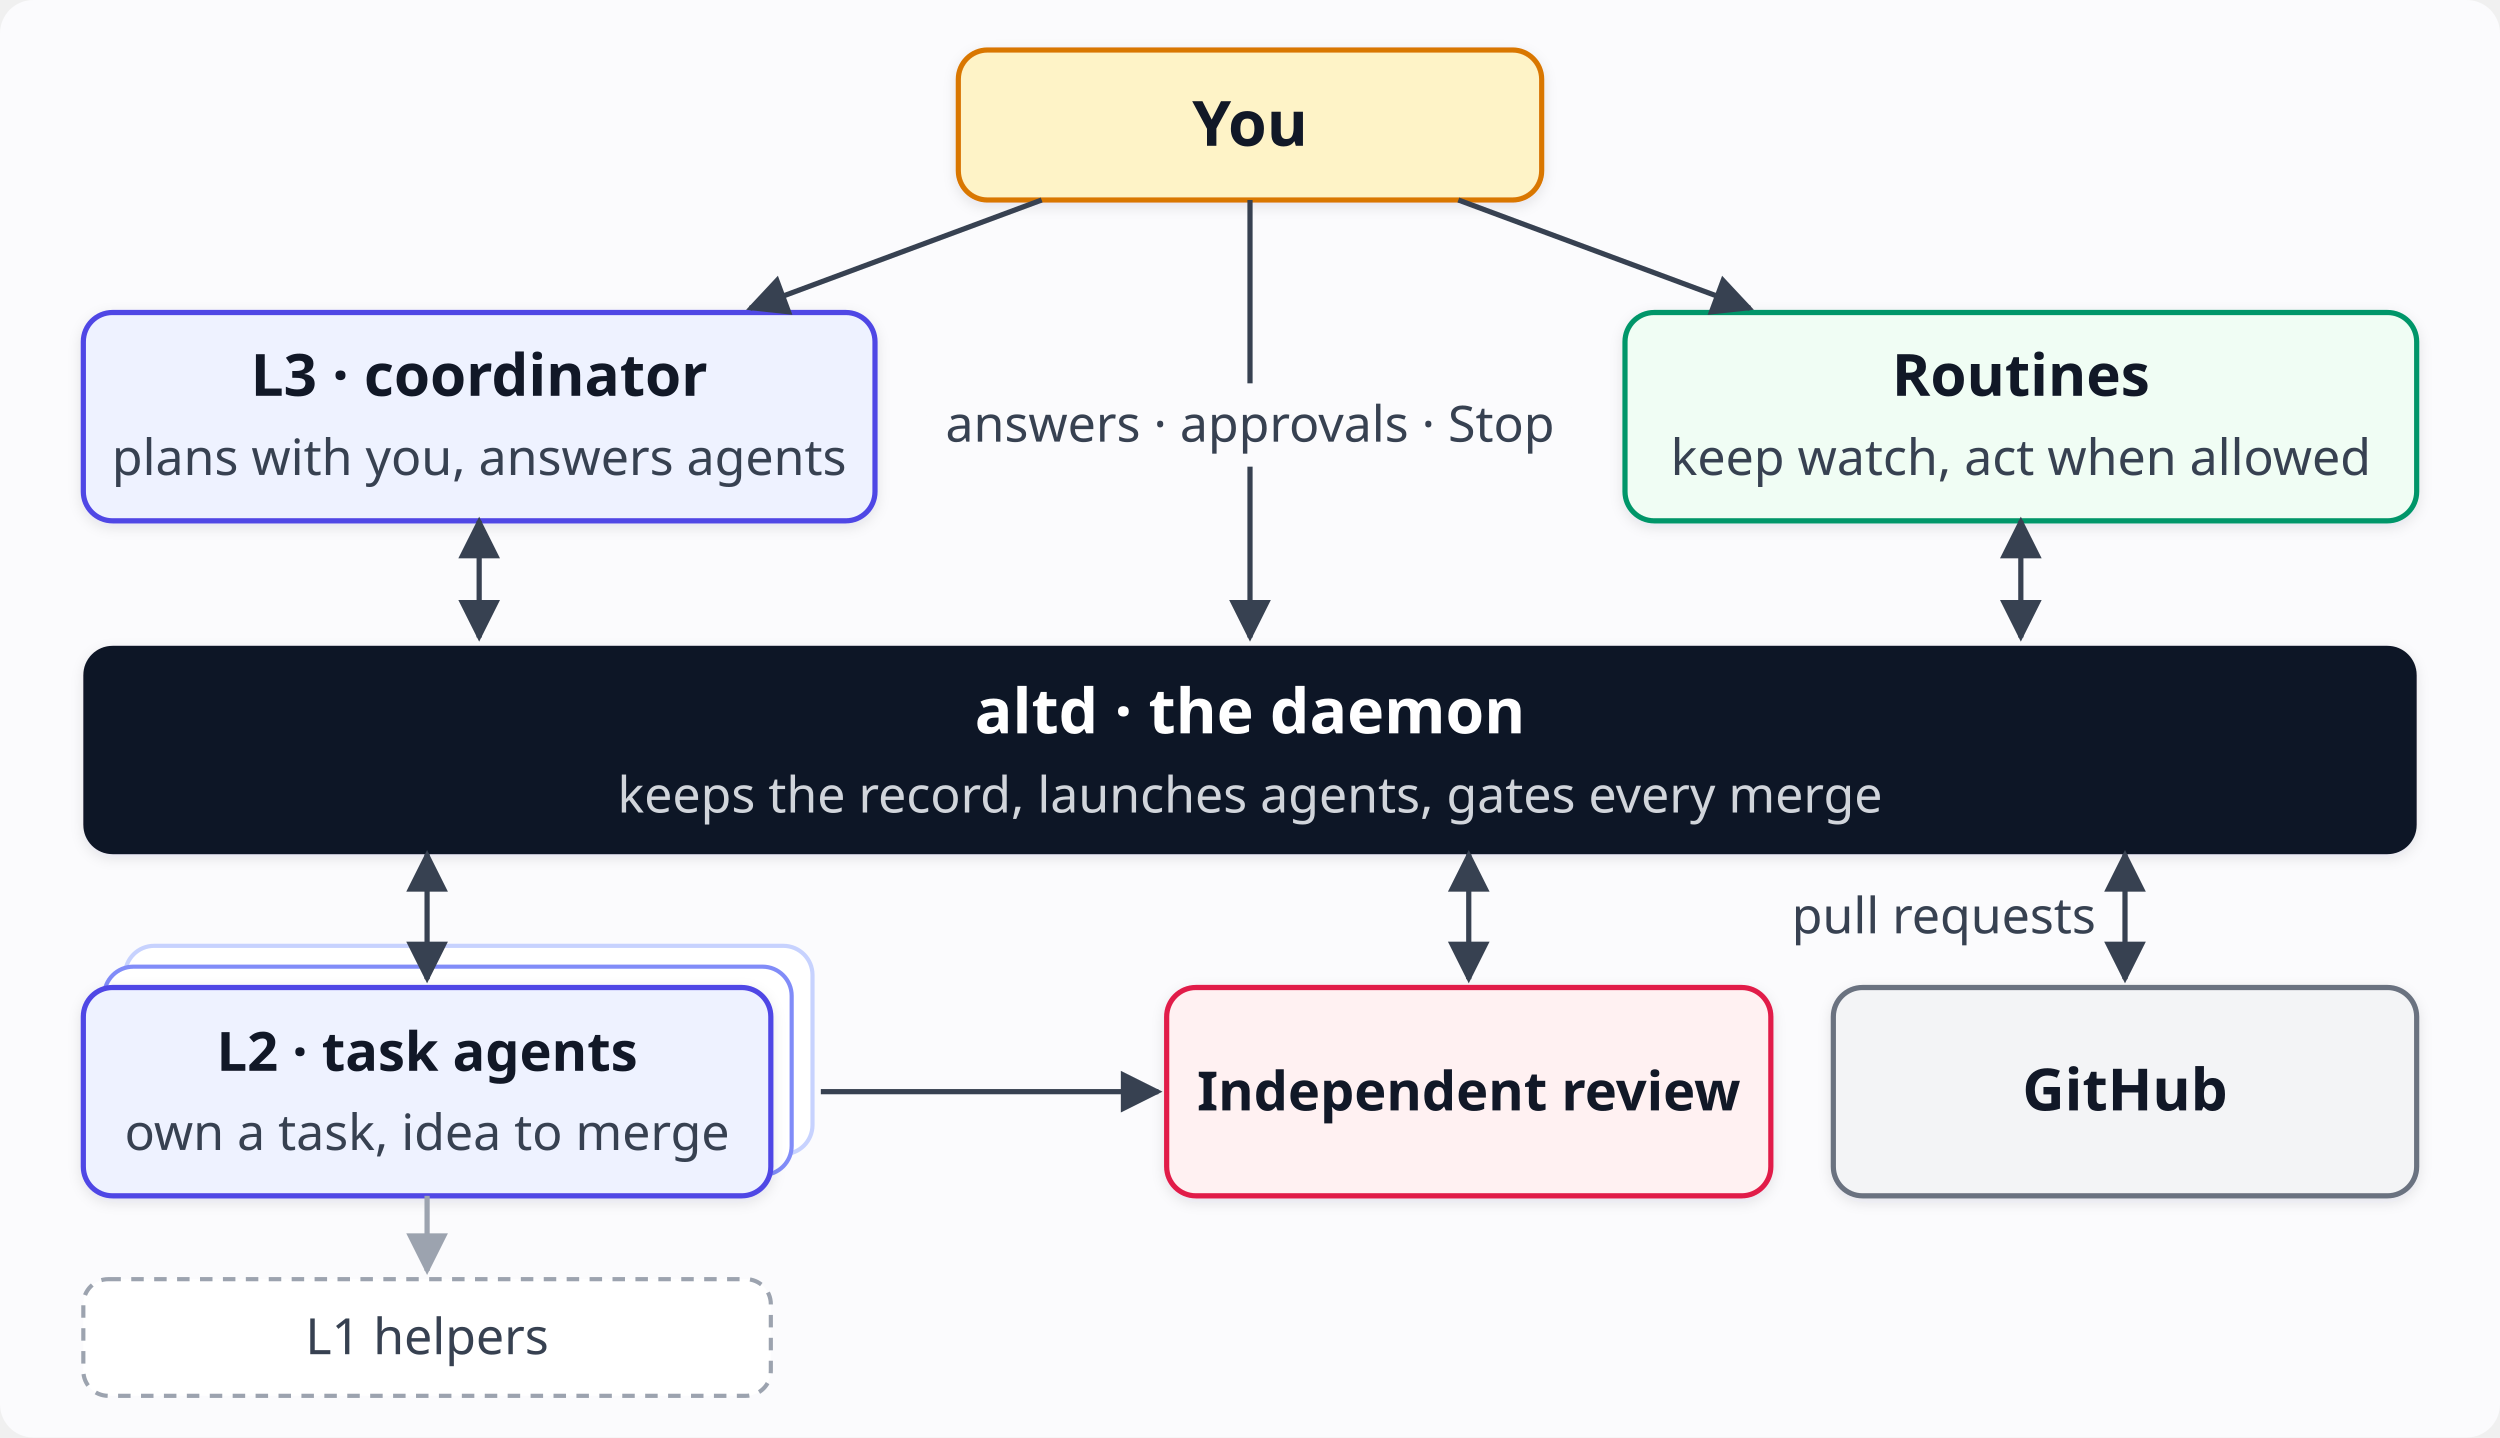
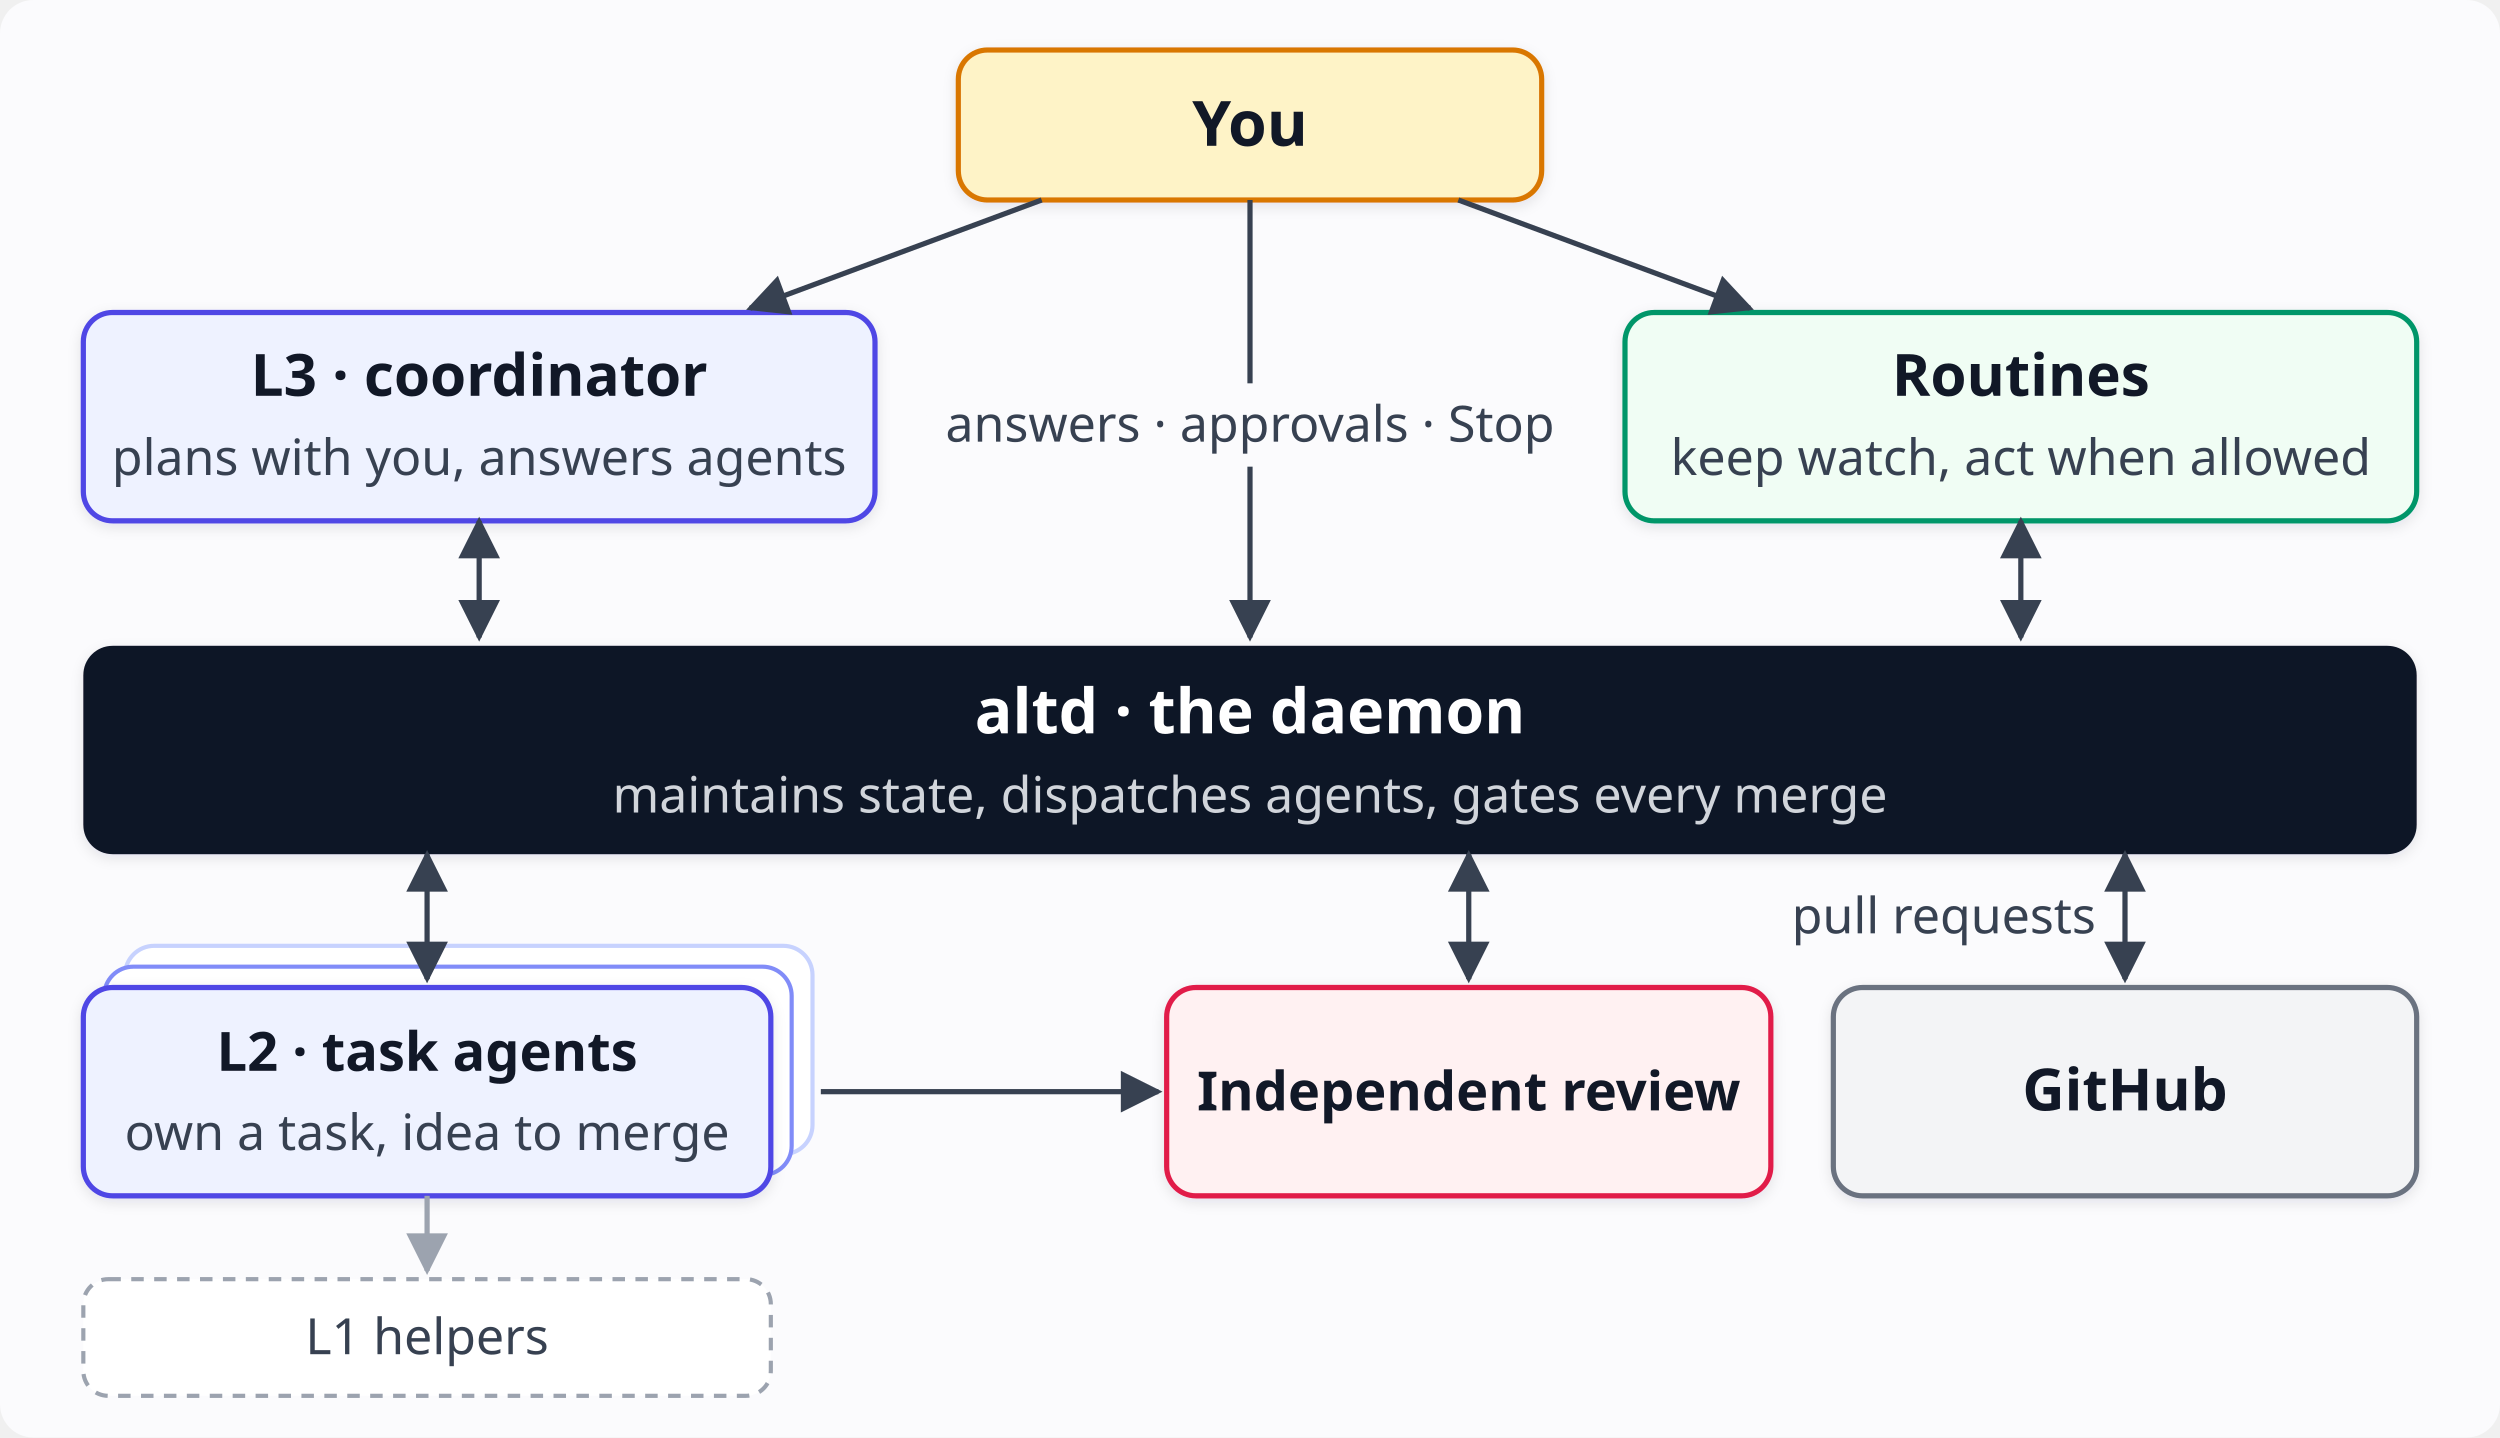
<svg xmlns="http://www.w3.org/2000/svg" viewBox="0 0 1200 690" width="1200" height="690" font-family="-apple-system,BlinkMacSystemFont,'Segoe UI','Noto Sans',Helvetica,Arial,sans-serif">
  <defs>
    <filter id="s" x="-10%" y="-20%" width="120%" height="160%">
      <feDropShadow dx="0" dy="2" stdDeviation="3" flood-color="#0f172a" flood-opacity=".10" />
    </filter>
    <marker id="a" viewBox="0 0 10 10" refX="9" refY="5" markerWidth="8" markerHeight="8" orient="auto-start-reverse">
      <path d="M0 0 L10 5 L0 10 z" fill="#374151" />
    </marker>
    <marker id="g" viewBox="0 0 10 10" refX="9" refY="5" markerWidth="8" markerHeight="8" orient="auto-start-reverse">
      <path d="M0 0 L10 5 L0 10 z" fill="#9ca3af" />
    </marker>
  </defs>
  <rect width="1200" height="690" rx="16" fill="#fbfbfd" />
  <rect x="460" y="24" width="280" height="72" rx="14" fill="#fef3c7" stroke="#d97706" stroke-width="2.5" filter="url(#s)" />
  <text x="600" y="70" text-anchor="middle" font-size="30" font-weight="700" fill="#111827">You</text>
  <rect x="40" y="150" width="380" height="100" rx="14" fill="#eef2ff" stroke="#4f46e5" stroke-width="2.5" filter="url(#s)" />
  <text x="230" y="190" text-anchor="middle" font-size="28" font-weight="700" fill="#111827">L3 · coordinator</text>
  <text x="230" y="228" text-anchor="middle" font-size="24" fill="#374151">plans with you, answers agents</text>
  <rect x="780" y="150" width="380" height="100" rx="14" fill="#f0fdf4" stroke="#059669" stroke-width="2.5" filter="url(#s)" />
  <text x="970" y="190" text-anchor="middle" font-size="28" font-weight="700" fill="#111827">Routines</text>
  <text x="970" y="228" text-anchor="middle" font-size="24" fill="#374151">keep watch, act when allowed</text>
  <rect x="40" y="310" width="1120" height="100" rx="14" fill="#111827" filter="url(#s)" />
  <text x="600" y="352" text-anchor="middle" font-size="30" font-weight="700" fill="#ffffff">altd · the daemon</text>
-   <text x="600" y="390" text-anchor="middle" font-size="24" fill="#d1d5db">keeps the record, launches agents, gates every merge</text>
+   <text x="600" y="390" text-anchor="middle" font-size="24" fill="#d1d5db">maintains state, dispatches agents, gates every merge</text>
  <rect x="60" y="454" width="330" height="100" rx="14" fill="#ffffff" stroke="#c7d2fe" stroke-width="2" />
  <rect x="50" y="464" width="330" height="100" rx="14" fill="#ffffff" stroke="#818cf8" stroke-width="2" />
  <rect x="40" y="474" width="330" height="100" rx="14" fill="#eef2ff" stroke="#4f46e5" stroke-width="2.5" filter="url(#s)" />
  <text x="205" y="514" text-anchor="middle" font-size="26" font-weight="700" fill="#111827">L2 · task agents</text>
  <text x="205" y="552" text-anchor="middle" font-size="24" fill="#374151">own a task, idea to merge</text>
  <rect x="560" y="474" width="290" height="100" rx="14" fill="#fff1f2" stroke="#e11d48" stroke-width="2.5" filter="url(#s)" />
  <text x="705" y="533" text-anchor="middle" font-size="26" font-weight="700" fill="#111827">Independent review</text>
  <rect x="880" y="474" width="280" height="100" rx="14" fill="#f3f4f6" stroke="#6b7280" stroke-width="2.5" filter="url(#s)" />
  <text x="1020" y="533" text-anchor="middle" font-size="28" font-weight="700" fill="#111827">GitHub</text>
  <rect x="40" y="614" width="330" height="56" rx="12" fill="#ffffff" stroke="#9ca3af" stroke-width="2" stroke-dasharray="6 5" />
  <text x="205" y="650" text-anchor="middle" font-size="24" fill="#374151">L1 helpers</text>
  <line x1="205" y1="574" x2="205" y2="610" stroke="#9ca3af" stroke-width="2.5" marker-end="url(#g)" />
  <path d="M500 96 L360 148" stroke="#374151" stroke-width="2.5" fill="none" marker-end="url(#a)" />
  <path d="M700 96 L840 148" stroke="#374151" stroke-width="2.5" fill="none" marker-end="url(#a)" />
  <line x1="600" y1="96" x2="600" y2="306" stroke="#374151" stroke-width="2.5" marker-end="url(#a)" />
  <rect x="444" y="184" width="312" height="40" rx="20" fill="#fbfbfd" />
  <text x="600" y="212" text-anchor="middle" font-size="24" fill="#374151">answers · approvals · Stop</text>
  <line x1="230" y1="250" x2="230" y2="306" stroke="#374151" stroke-width="2.5" marker-end="url(#a)" marker-start="url(#a)" />
  <line x1="970" y1="250" x2="970" y2="306" stroke="#374151" stroke-width="2.5" marker-end="url(#a)" marker-start="url(#a)" />
  <line x1="205" y1="410" x2="205" y2="470" stroke="#374151" stroke-width="2.5" marker-end="url(#a)" marker-start="url(#a)" />
  <line x1="394" y1="524" x2="556" y2="524" stroke="#374151" stroke-width="2.5" marker-end="url(#a)" />
  <line x1="705" y1="410" x2="705" y2="470" stroke="#374151" stroke-width="2.5" marker-end="url(#a)" marker-start="url(#a)" />
  <line x1="1020" y1="410" x2="1020" y2="470" stroke="#374151" stroke-width="2.5" marker-end="url(#a)" marker-start="url(#a)" />
  <text x="1006" y="448" font-size="24" fill="#374151" text-anchor="end">pull requests</text>
</svg>
